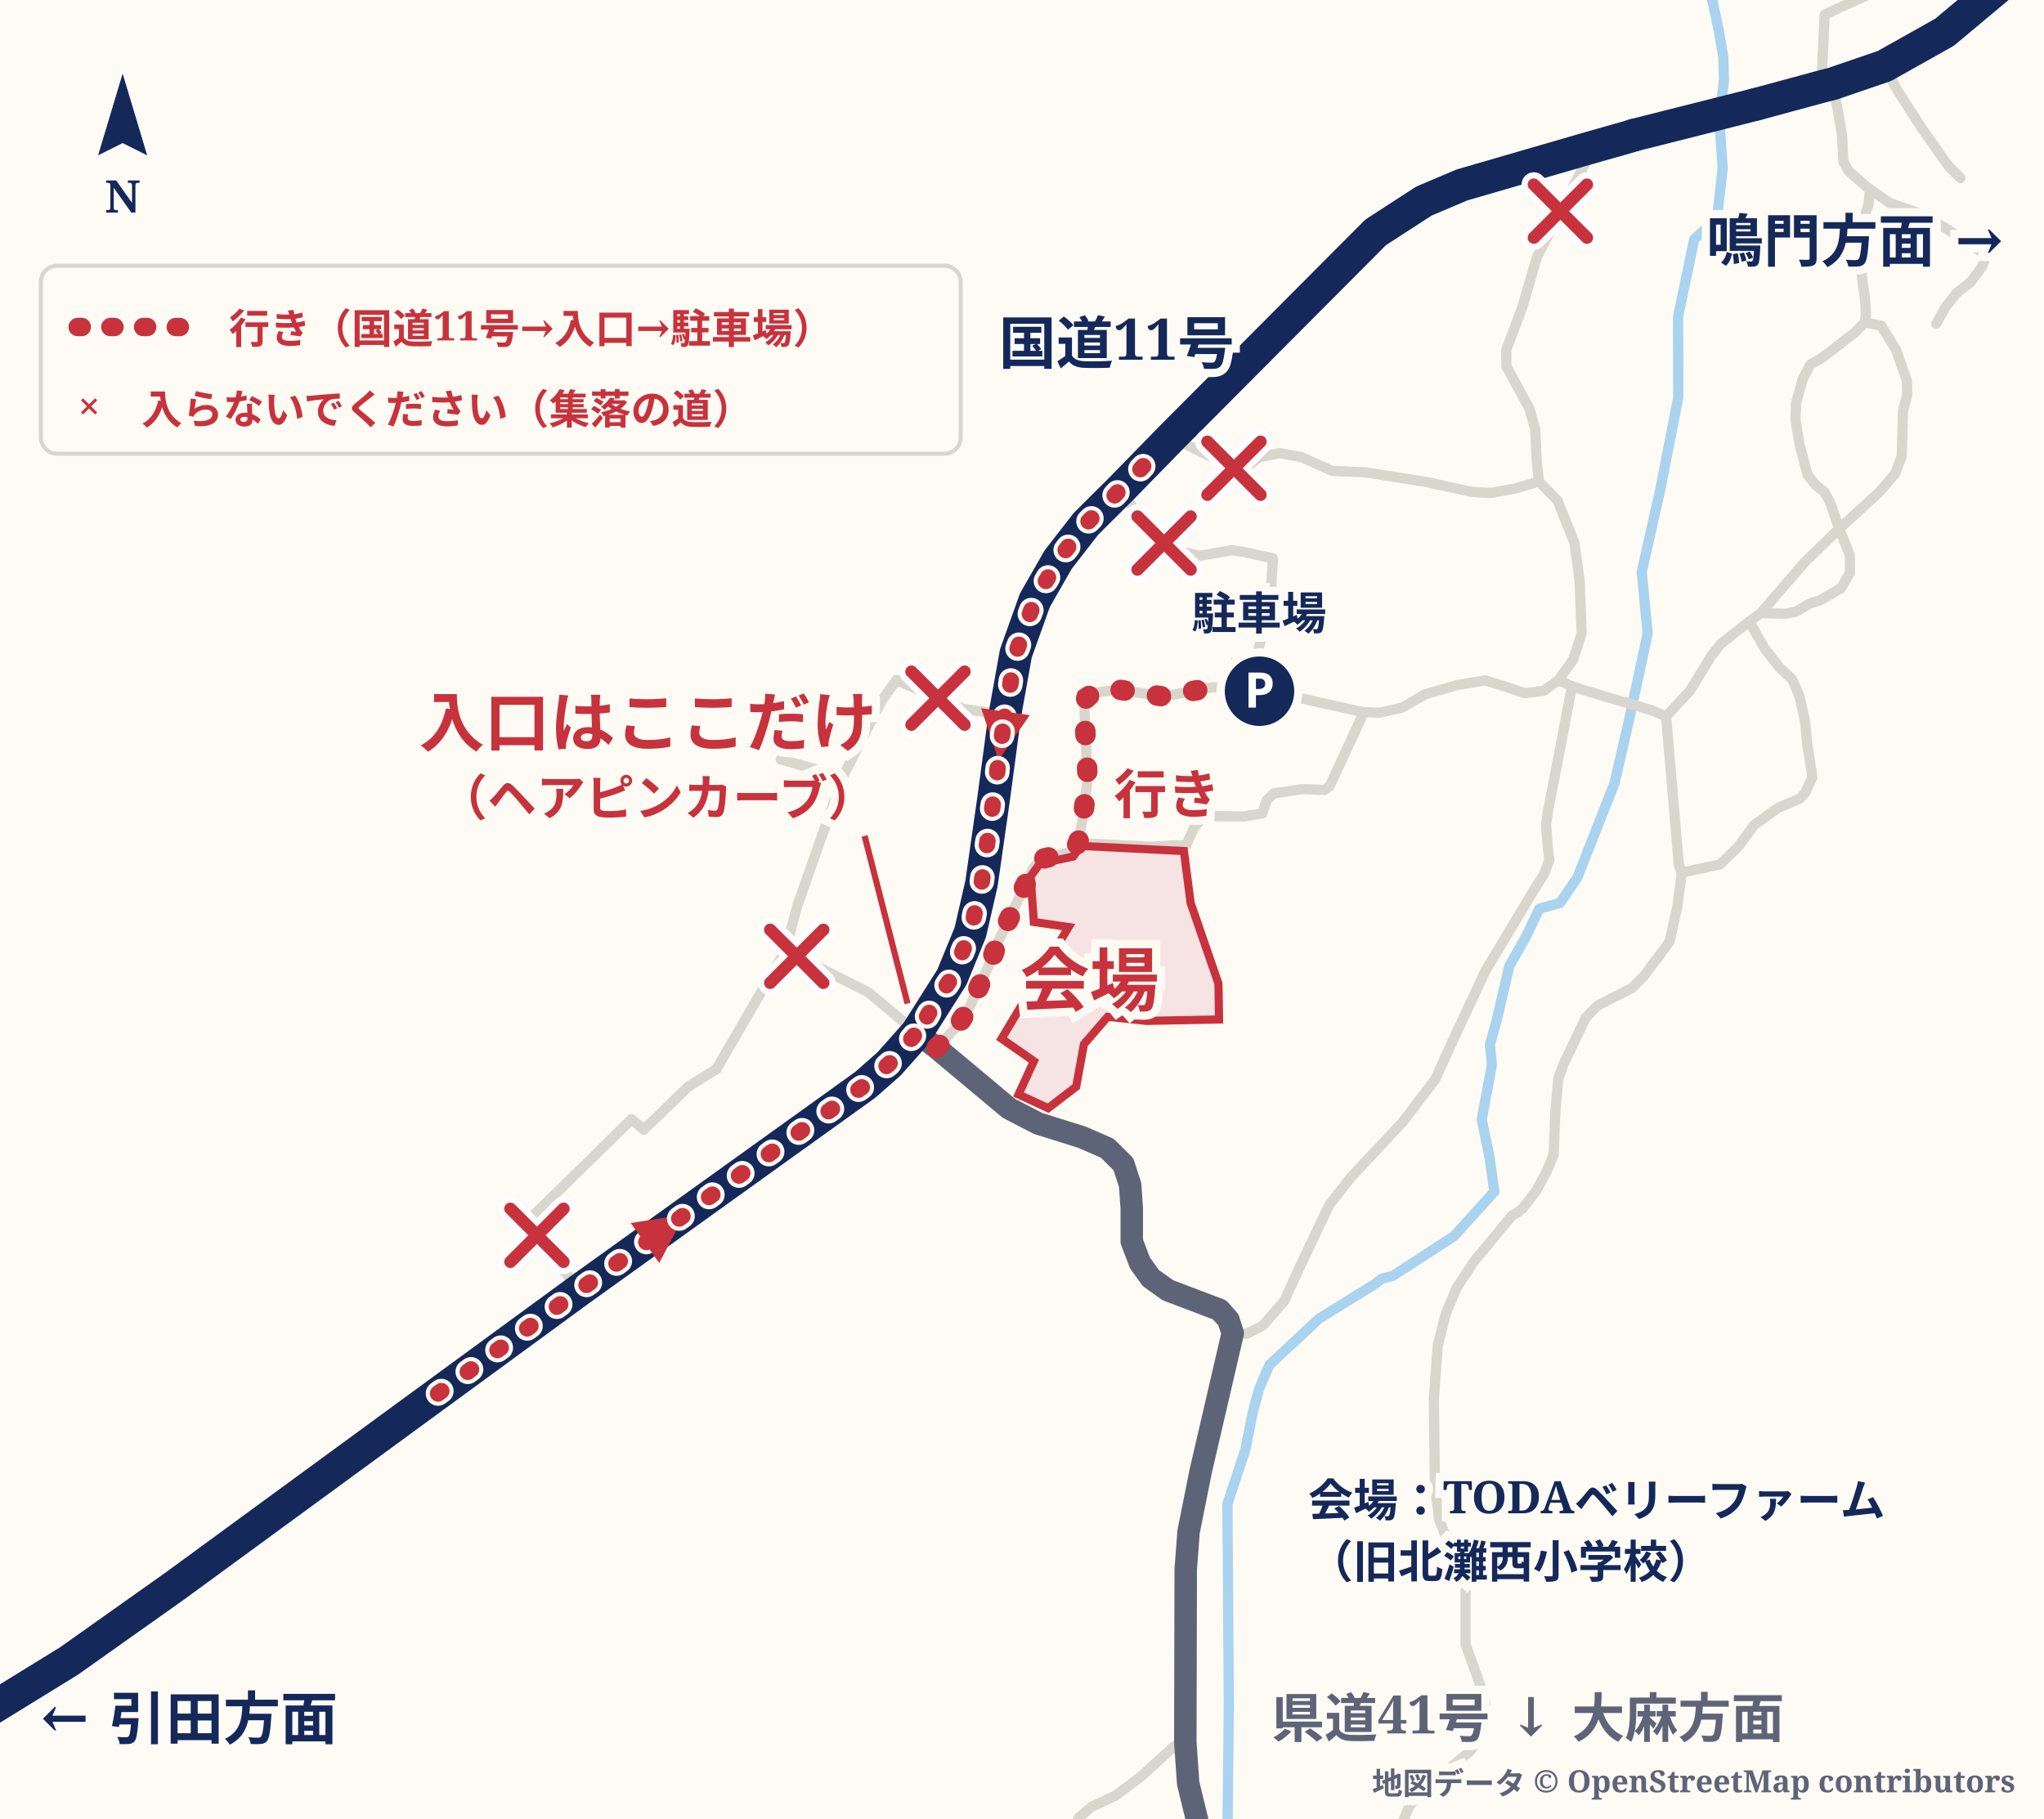
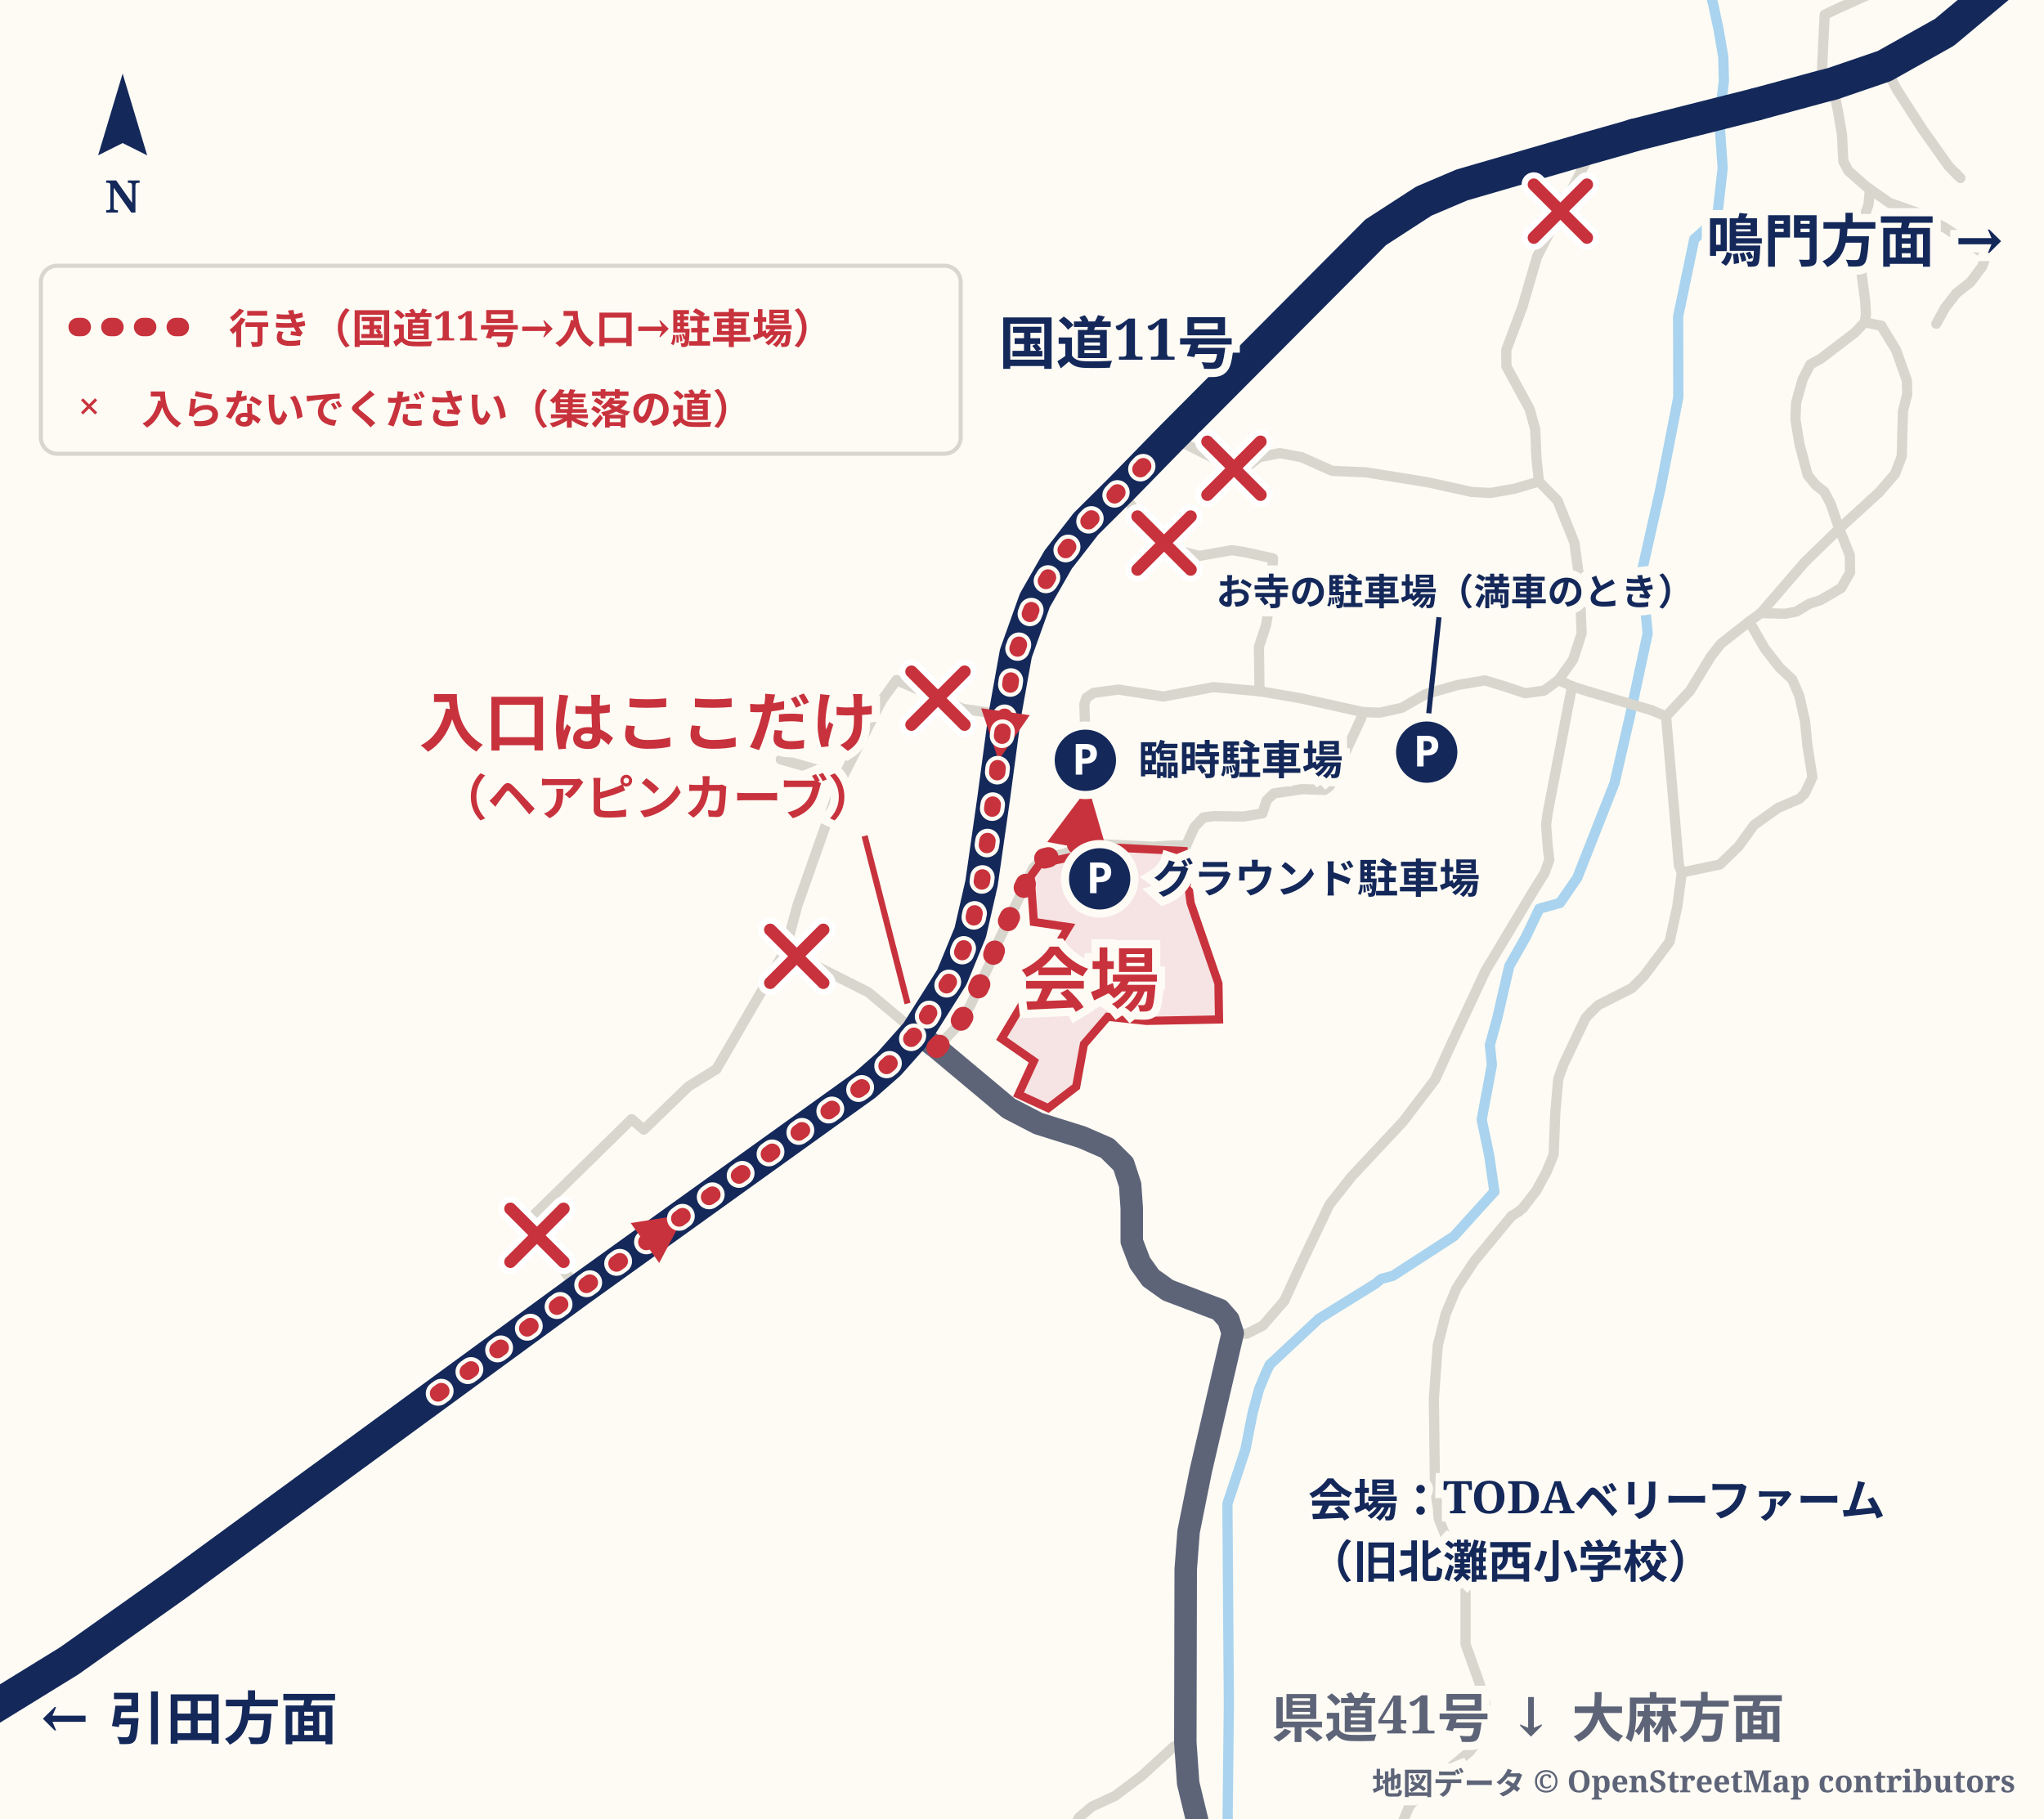
<svg xmlns="http://www.w3.org/2000/svg" viewBox="0 0 1000 890" role="img" aria-labelledby="t d">
  <rect width="1000" height="890" fill="#FDFBF4" />
  <defs>
    <marker id="ahr" viewBox="0 0 10 10" refX="5" refY="5" markerWidth="3" markerHeight="3" orient="auto">
      <path d="M0,0 L10,5 L0,10Z" fill="#C8323C" />
    </marker>
    <marker id="ah" viewBox="0 0 10 10" refX="6" refY="5" markerWidth="3.2" markerHeight="3.2" orient="auto">
      <path d="M0,0 L10,5 L0,10Z" fill="#6B48B3" />
    </marker>
  </defs>
  <g fill="none" stroke-linecap="round" stroke-linejoin="round">
    <path d="M26.6,2291.3 L22.6,2264.9 L26.1,2249.5 L32.2,2231.3 L39.6,2218.4 L55.9,2199.3 L68.2,2183.9 L75.9,2172.2 L85.4,2148.0 L91.7,2142.8 L90.9,2137.3 L77.6,2111.0 L76.6,2101.8 L73.9,2096.4 L68.8,2091.7 L55.1,2067.1 L46.7,2052.5 L40.6,2029.5 L41.8,2012.6 L46.5,1997.5 L55.9,1983.7 L65.8,1975.5 L79.0,1966.6 L91.8,1964.9 L100.9,1967.5 L131.5,1966.4 L139.1,1964.6 L149.6,1963.9 L164.4,1957.9 L171.3,1951.3 L186.9,1943.4 L203.3,1932.5 L213.4,1921.6 L217.4,1910.3 L215.6,1907.6 L216.8,1902.6 L215.8,1891.6 L219.6,1880.3 L226.2,1859.9 L228.6,1849.9 L231.7,1839.9 L236.8,1831.3 L251.4,1809.7 L280.6,1786.3 L288.9,1776.8 L304.3,1773.0 L310.9,1769.2 L316.5,1765.5 L314.5,1755.8 L336.2,1731.2 L348.5,1721.5 L351.2,1719.7 L353.9,1714.8 L358.2,1711.5 L364.7,1704.6 L364.9,1700.6 L363.1,1695.4 L358.9,1692.1 L350.7,1691.4 L348.4,1687.9 L350.3,1679.2 L362.5,1661.6 L373.1,1639.7 L387.1,1622.2 L395.4,1613.9 L401.7,1609.5 L410.4,1605.1 L421.6,1601.2 L436.1,1598.3 L441.4,1595.9 L454.5,1592.0 L466.7,1583.9 L473.4,1577.9 L481.1,1566.7 L482.6,1562.3 L488.4,1550.1 L494.2,1530.6 L495.6,1522.9 L495.2,1510.1 L490.4,1477.5 L488.9,1457.5 L475.6,1416.9 L467.5,1386.9 L466.2,1359.2 L474.7,1333.1 L485.1,1310.0 L497.2,1283.9 L520.2,1248.0 L541.5,1216.4 L558.0,1197.2 L582.6,1179.4 L596.9,1170.2 L617.2,1151.7 L623.5,1142.9 L625.9,1138.5 L628.9,1129.8 L625.0,1115.0 L632.1,1087.0 L630.7,1063.5 L620.1,1022.6 L615.3,996.4 L607.0,971.3 L607.0,953.8 L609.7,932.1 L600.6,889.7 L601.2,833.9 L600.5,735.8 L609.3,709.2 L612.9,691.0 L616.0,679.6 L619.6,671.0 L621.2,667.7" stroke="#A9D3EE" stroke-width="5" />
    <path d="M621.2,667.7 L645.3,645.2 L672.9,628.1 L675.8,625.7 L681.5,624.2 L711.4,604.8 L731.1,583.0" stroke="#A9D3EE" stroke-width="5" />
    <path d="M731.1,583.0 L728.6,565.5 L724.9,547.8 L729.9,521.0 L728.9,511.3 L732.4,498.6 L738.4,472.7 L746.4,458.6 L753.1,444.6 L763.2,441.8 L771.7,429.4 L789.9,383.1 L797.4,350.5 L806.1,309.9 L803.2,279.9 L812.3,239.4 L821.1,194.3 L821.0,154.8 L828.9,117.0 L840.0,107.1 L842.8,82.2 L841.1,58.0 L843.4,39.7 L843.1,27.9 L840.8,14.5 L838.2,2.2 L829.7,-27.9" stroke="#A9D3EE" stroke-width="5" />
    <path d="M896.5,41.0 L899.3,54.8 L901.2,66.1 L901.8,78.9 L904.3,83.6 L912.7,91.0 L914.9,92.6 L924.3,99.2 L937.3,103.8 L951.5,111.4 L971.8,124.9 L969.7,130.5 L964.0,138.1 L957.1,143.5 L951.6,150.6 L947.3,158.4" stroke="#D9D6CE" stroke-width="5" />
    <path d="M616.2,338.2 L636.1,341.6 L666.7,348.4 L675.0,348.7 L685.8,346.3 L697.5,339.6 L713.0,335.2 L726.5,332.9 L736.0,335.8 L746.2,339.2 L755.4,337.9 L762.5,332.7" stroke="#D9D6CE" stroke-width="5" />
    <path d="M752.9,235.6 L741.0,239.1 L729.2,241.2 L720.0,240.7 L698.2,235.9 L668.3,231.1 L651.8,230.4 L636.8,223.7 L626.1,221.7 L616.1,223.7 L609.3,229.0 L603.7,229.1 L573.2,213.9" stroke="#D9D6CE" stroke-width="5" />
    <path d="M616.2,338.2 L615.9,316.5 L619.4,305.9 L621.5,293.4 L622.8,273.2 L608.7,270.1 L602.6,269.2 L586.7,272.0 L572.7,268.3 L562.7,260.0 L548.0,239.7" stroke="#D9D6CE" stroke-width="5" />
    <path d="M815.1,350.5 L808.0,347.5" stroke="#D9D6CE" stroke-width="5" />
    <path d="M283.9,1230.6 L270.9,1233.2" stroke="#D9D6CE" stroke-width="5" />
    <path d="M777.6,338.5 L769.1,335.8" stroke="#D9D6CE" stroke-width="5" />
    <path d="M899.8,258.7 L883.1,274.9 L861.4,300.0" stroke="#D9D6CE" stroke-width="5" />
    <path d="M491.6,349.8 L471.0,346.8 L438.6,332.8" stroke="#D9D6CE" stroke-width="5" />
    <path d="M808.0,347.5 L777.6,338.5" stroke="#D9D6CE" stroke-width="5" />
    <path d="M616.2,338.2 L593.6,336.2 L569.2,340.8 L547.2,337.4 L535.1,339.0 L531.5,341.4 L530.5,344.5 L530.9,356.4 L531.4,366.5 L532.1,380.7 L529.8,399.9 L527.5,412.5 L523.8,416.5 L520.7,417.6 L510.0,420.2 L505.5,424.7 L501.8,432.5 L487.9,461.7 L485.1,469.6 L474.6,492.2 L468.6,501.8 L458.2,512.7" stroke="#D9D6CE" stroke-width="5" />
    <path d="M270.9,1233.2 L254.9,1244.3 L250.5,1248.5 L221.3,1281.3" stroke="#D9D6CE" stroke-width="5" />
    <path d="M438.6,332.8 L431.5,342.5 L412.3,380.1" stroke="#D9D6CE" stroke-width="5" />
    <path d="M384.2,465.0 L424.8,485.5 L448.5,505.3" stroke="#D9D6CE" stroke-width="5" />
    <path d="M382.0,371.6 L412.3,380.1 L390.1,443.1 L384.2,465.0" stroke="#D9D6CE" stroke-width="5" />
    <path d="M384.2,465.0 L350.5,523.1" stroke="#D9D6CE" stroke-width="5" />
    <path d="M579.9,852.5 L574.2,854.6 L558.6,868.9 L545.5,878.7 L534.1,884.0 L527.8,889.4 L525.4,894.5 L522.8,903.2 L507.3,950.8 L501.3,958.1 L490.8,965.5 L486.4,969.8 L473.5,990.5 L462.9,1000.1 L457.4,1007.7 L445.5,1040.1 L442.9,1049.3 L443.4,1087.8 L442.5,1092.9 L441.5,1096.1 L438.3,1099.7 L425.6,1106.9 L420.6,1111.5 L411.2,1123.7 L403.2,1133.9 L396.0,1138.2 L389.7,1141.1 L369.1,1165.7 L347.3,1180.6 L336.8,1189.1 L330.1,1200.7 L320.2,1209.9 L299.0,1223.5 L283.9,1230.6" stroke="#D9D6CE" stroke-width="5" />
    <path d="M1306.7,-297.8 L1328.7,-272.4 L1349.6,-292.9 L1353.1,-296.2 L1359.8,-296.6 L1362.9,-293.9 L1362.6,-286.5 L1358.2,-274.8 L1358.9,-269.8 L1362.1,-266.1 L1365.4,-266.6 L1373.7,-273.3 L1385.3,-277.8 L1398.4,-275.7 L1404.8,-272.6 L1397.8,-261.0 L1397.6,-256.9 L1400.2,-254.5 L1408.4,-252.6 L1409.4,-249.5 L1405.7,-239.7 L1407.6,-234.3 L1412.9,-226.6 L1409.6,-209.5 L1405.7,-198.3 L1405.2,-192.9 L1410.4,-190.9 L1420.2,-198.8 L1436.2,-210.1 L1447.4,-213.4 L1462.4,-214.4" stroke="#D9D6CE" stroke-width="5" />
    <path d="M739.5,595.0 L721.3,617.0 L712.6,630.2 L707.3,642.9 L703.4,658.4 L701.5,684.2 L702.0,726.1 L703.9,743.1 L706.8,750.4 L715.1,763.5 L717.0,767.9 L717.0,804.5 L723.8,823.5 L726.6,833.1 L726.2,844.4 L724.2,850.3 L718.9,857.1 L696.1,876.0 L689.4,883.9 L686.0,892.1 L684.1,900.9 L684.1,923.3 L689.9,960.8 L690.9,976.3 L690.9,1032.4 L640.4,1034.3 L642.9,1082.5 L645.3,1104.9 L649.6,1127.8 L648.7,1142.4 L646.8,1147.9 L643.4,1153.2 L633.7,1162.9 L611.6,1171.9 L603.2,1178.7 L596.9,1186.3 L593.2,1187.8 L589.4,1187.5" stroke="#D9D6CE" stroke-width="5" />
    <path d="M-353.1,1267.9 L-361.4,1260.2 L-371.3,1254.5 L-383.9,1250.8 L-401.0,1246.4 L-410.8,1247.6 L-418.9,1252.6 L-423.8,1261.7 L-425.4,1270.0 L-424.7,1281.5 L-419.2,1335.8 L-418.4,1351.8 L-421.3,1360.7 L-425.9,1365.7 L-436.9,1371.7 L-468.5,1382.9 L-475.9,1390.2 L-480.0,1396.9 L-480.6,1405.6 L-479.0,1413.2 L-473.4,1420.4 L-466.7,1429.5 L-464.1,1439.3 L-464.0,1449.3 L-466.7,1460.8 L-467.4,1471.5 L-462.5,1486.0 L-455.0,1493.9 L-444.9,1499.9 L-433.3,1502.3 L-419.0,1501.1 L-405.7,1501.0 L-396.2,1503.4 L-384.2,1511.5 L-367.7,1531.4 L-359.0,1550.2 L-357.9,1561.4 L-359.2,1569.6 L-366.4,1581.3 L-375.1,1587.6 L-383.4,1590.3 L-394.4,1590.2 L-405.6,1590.8 L-412.9,1595.3 L-415.3,1600.8 L-415.3,1606.5 L-412.3,1612.4 L-402.2,1617.6 L-404.6,1624.3 L-406.8,1638.0 L-427.6,1705.9 L-432.5,1722.1 L-437.3,1734.2 L-451.4,1756.1 L-455.2,1767.4 L-456.0,1777.4 L-451.9,1795.4 L-451.8,1804.3 L-453.7,1813.9 L-455.7,1824.2 L-455.8,1837.2" stroke="#D9D6CE" stroke-width="5" />
    <path d="M350.5,523.1 L336.8,531.6 L315.0,552.7 L309.0,547.6 L257.7,597.9 L283.3,631.3" stroke="#D9D6CE" stroke-width="5" />
    <path d="M628.3,636.5 L617.8,648.6 L609.9,652.6 L603.1,652.3" stroke="#D9D6CE" stroke-width="5" />
    <path d="M757.3,415.4 L758.0,420.7 L755.6,427.3 L750.8,434.9 L726.8,474.9 L710.4,510.0" stroke="#D9D6CE" stroke-width="5" />
    <path d="M769.1,335.8 L757.2,397.6 L756.4,403.5 L757.3,415.4" stroke="#D9D6CE" stroke-width="5" />
    <path d="M861.4,300.0 L873.5,300.3 L878.9,299.2 L885.2,295.4 L890.7,293.6 L900.8,287.7 L905.1,280.1 L905.0,271.7 L902.4,265.1 L899.8,258.7" stroke="#D9D6CE" stroke-width="5" />
    <path d="M752.9,235.6 L762.0,244.9 L770.2,265.4 L772.8,284.1 L773.8,309.9 L769.6,322.8 L762.5,332.7 L769.1,335.8" stroke="#D9D6CE" stroke-width="5" />
    <path d="M-389.9,982.8 L-387.4,1003.2 L-376.8,1051.5 L-366.7,1074.8 L-354.5,1091.3 L-343.5,1102.0 L-332.0,1106.0 L-321.6,1105.5 L-313.1,1102.6 L-302.4,1095.1 L-292.2,1093.8 L-282.8,1098.0 L-277.7,1106.7 L-279.6,1116.7 L-288.3,1124.2 L-296.7,1125.4 L-305.4,1123.7 L-313.1,1125.5 L-320.0,1133.4 L-320.9,1140.7 L-317.7,1148.1 L-309.6,1152.3 L-300.7,1152.1 L-285.2,1147.2 L-261.0,1135.7 L-242.7,1121.0 L-234.7,1117.2 L-224.5,1117.1 L-215.9,1120.5 L-209.6,1127.5 L-205.5,1138.9 L-197.6,1165.2 L-190.7,1172.4 L-181.5,1175.1 L-172.3,1175.1 L-163.3,1170.9 L-154.8,1167.9 L-144.9,1169.0 L-137.1,1174.7 L-133.3,1185.8 L-136.0,1195.2 L-142.5,1201.9 L-153.4,1205.7 L-165.8,1207.0 L-182.9,1205.3 L-201.1,1201.2 L-219.1,1195.6 L-228.1,1197.7 L-234.9,1204.6 L-236.8,1213.1 L-236.7,1225.5 L-242.8,1236.1 L-249.2,1241.4 L-263.1,1246.8 L-272.5,1252.0 L-280.1,1260.4 L-297.3,1282.1 L-308.6,1296.0 L-315.5,1299.7 L-323.1,1300.4 L-329.3,1298.3 L-335.8,1293.3 L-353.1,1267.9" stroke="#D9D6CE" stroke-width="5" />
    <path d="M920.4,159.4 L927.6,171.2 L932.9,186.1 L933.1,192.9 L931.0,201.1 L930.4,223.3 L927.1,231.9 L919.3,240.9 L899.8,258.7" stroke="#D9D6CE" stroke-width="5" />
    <path d="M778.4,495.2 L775.7,498.1 L765.0,520.6 L762.4,527.7 L760.9,544.3 L760.1,564.9 L756.6,573.4 L751.6,582.6 L745.1,591.0" stroke="#D9D6CE" stroke-width="5" />
    <path d="M815.1,350.5 L821.4,423.5 L822.8,426.9 L820.6,443.5 L816.8,460.8 L804.3,477.5 L798.3,483.5 L781.9,491.8 L778.4,495.2" stroke="#D9D6CE" stroke-width="5" />
    <path d="M710.4,510.0 L702.1,528.2 L686.4,548.8 L661.3,575.6 L650.4,589.4 L637.2,617.1 L628.3,636.5" stroke="#D9D6CE" stroke-width="5" />
    <path d="M861.4,300.0 L855.8,304.1 L842.0,314.9 L837.1,321.1 L826.8,338.0 L815.1,350.5" stroke="#D9D6CE" stroke-width="5" />
    <path d="M777.2,72.5 L775.8,79.4 L752.0,125.6 L744.8,150.2 L736.9,171.3 L737.0,179.3 L748.3,200.0 L751.1,210.1 L751.7,224.4 L752.9,235.6" stroke="#D9D6CE" stroke-width="5" />
    <path d="M1053.4,-86.2 L1042.3,-80.4 L1023.6,-65.3 L1006.2,-51.8 L988.6,-38.9 L952.4,-15.1 L940.5,-8.4 L923.5,-4.5 L914.3,-2.7 L899.6,3.9 L892.7,7.2 L891.3,36.0 L892.1,42.1" stroke="#D9D6CE" stroke-width="5" />
    <path d="M914.9,92.6 L914.1,100.2 L912.1,105.9 L909.9,114.0 L909.6,125.4 L912.5,147.0 L912.9,153.8 L912.3,157.7 L907.4,162.8 L890.8,175.5 L885.7,178.3 L881.9,185.6 L878.7,197.2 L878.4,205.3 L880.4,217.5 L884.4,232.5 L888.3,237.3 L892.5,240.6 L895.6,246.4 L899.8,258.7" stroke="#D9D6CE" stroke-width="5" />
    <path d="M921.9,32.3 L928.2,44.1 L940.5,63.2 L953.4,81.4 L959.1,87.1" stroke="#D9D6CE" stroke-width="5" />
    <path d="M586.2,1139.6 L579.5,1148.4 L569.9,1176.1 L562.9,1186.3 L552.5,1194.4 L533.3,1206.6 L526.7,1214.3 L514.0,1234.6 L501.5,1253.6 L494.2,1267.6 L472.4,1310.3 L459.1,1342.3 L448.4,1365.7 L446.7,1375.2 L447.1,1385.7 L450.5,1396.8 L454.5,1409.2" stroke="#D9D6CE" stroke-width="5" />
    <path d="M527.5,412.5 L564.0,414.3 L574.1,413.6 L580.3,413.7 L584.3,404.7 L588.7,400.0 L593.8,399.3 L608.2,399.5 L617.6,398.0 L619.7,391.6 L623.2,388.2 L637.1,386.1 L648.0,386.5 L650.5,384.7 L665.8,351.7 L666.7,348.4" stroke="#D9D6CE" stroke-width="5" />
    <path d="M855.8,304.1 L863.3,317.2 L870.7,326.7 L876.8,332.4 L880.3,340.5 L883.1,352.9 L884.2,364.4 L886.7,380.3 L883.0,388.2 L880.4,390.8 L869.9,395.3 L858.1,403.7 L850.6,414.1 L841.4,423.0 L822.8,426.9" stroke="#D9D6CE" stroke-width="5" />
    <path d="M912.3,157.7 L920.4,159.4" stroke="#D9D6CE" stroke-width="5" />
    <path d="M743.1,592.7 L739.5,595.0" stroke="#D9D6CE" stroke-width="5" />
    <path d="M745.1,591.0 L743.1,592.7" stroke="#D9D6CE" stroke-width="5" />
    <path d="M590.1,1183.4 L590.6,1173.3 L588.8,1162.1" stroke="#5E6478" stroke-width="11" />
    <path d="M382.9,1597.7 L438.0,1560.9 L449.0,1551.0 L457.1,1540.2 L463.1,1529.0 L465.9,1515.8 L469.3,1485.1 L470.3,1464.5 L469.7,1451.2 L466.7,1439.6 L454.5,1409.2 L453.6,1398.4 L455.0,1391.0 L457.5,1385.7 L461.0,1381.0" stroke="#5E6478" stroke-width="11" />
    <path d="M483.2,1361.2 L487.1,1356.5 L490.6,1349.8 L492.5,1342.3 L497.1,1317.4 L498.6,1311.7 L501.7,1305.9 L533.9,1251.7 L542.7,1237.7 L550.0,1227.2 L558.5,1219.0 L577.7,1203.9 L581.7,1200.7 L584.9,1197.0 L587.3,1192.3 L589.4,1187.5 L590.1,1183.4" stroke="#5E6478" stroke-width="11" />
    <path d="M60.3,2180.9 L75.5,2156.5 L80.0,2147.1 L81.0,2143.1 L81.3,2138.1 L80.4,2132.7 L78.7,2127.8 L53.7,2078.1 L42.1,2053.0 L38.5,2039.0 L36.2,2023.8 L35.5,2013.3 L36.4,2003.2 L38.6,1997.6 L41.5,1992.3 L54.2,1978.0 L69.2,1966.0 L91.4,1957.0 L146.5,1946.8 L153.0,1943.2 L159.2,1937.5 L184.5,1910.0 L188.6,1901.9 L193.6,1888.9 L221.3,1828.4 L223.9,1824.8 L309.9,1746.6 L319.9,1733.5 L336.5,1696.8 L363.5,1625.6 L371.7,1609.7 L382.9,1597.7" stroke="#5E6478" stroke-width="11" />
    <path d="M461.0,1381.0 L483.2,1361.2" stroke="#5E6478" stroke-width="11" />
    <path d="M588.8,1162.1 L586.2,1139.6 L587.4,1129.4 L597.5,1085.0 L600.0,1046.8 L598.7,954.6 L595.2,929.9 L581.3,872.5 L579.9,852.5 L580.1,767.9 L581.5,749.4 L587.5,719.5 L603.1,652.3 L601.0,645.8 L596.7,640.9 L571.4,631.3 L563.0,625.3 L557.7,617.9 L553.7,607.4 L553.7,591.2 L552.9,579.7 L549.6,569.6 L541.7,561.8 L529.3,556.4 L507.9,549.7 L493.6,542.3 L458.2,512.7 L448.5,505.3" stroke="#5E6478" stroke-width="11" />
    <path d="M859.3,51.0 L799.5,66.1" stroke="#14285A" stroke-width="16" />
    <path d="M799.5,66.1 L795.9,67.2 L777.2,72.5 L715.2,90.5 L696.6,98.4 L673.0,113.7 L573.2,213.9 L548.0,239.7 L531.3,256.3 L517.7,273.8 L506.3,293.7 L497.0,319.7 L491.6,349.8 L486.1,390.9 L480.2,432.2 L474.7,456.2 L465.7,478.1 L448.5,505.3 L434.9,520.6 L423.3,530.8 L283.3,631.3 L86.1,775.6 L33.9,812.6 L-15.6,843.1 L-107.5,898.1 L-141.4,915.0 L-188.8,934.4 L-236.8,950.5 L-292.2,966.9 L-328.5,975.6 L-368.7,981.9 L-389.9,982.8 L-438.6,983.4 L-488.2,981.7 L-533.8,979.2 L-564.1,979.8 L-589.3,983.2 L-617.7,990.3 L-645.1,1001.2 L-692.9,1027.6 L-728.7,1046.9 L-760.4,1059.4 L-789.4,1066.3 L-814.2,1068.7 L-868.4,1068.3 L-940.4,1067.5 L-968.8,1070.6 L-993.9,1074.6 L-1029.5,1081.0" stroke="#14285A" stroke-width="16" />
    <path d="M4807.9,-400.3 L4802.4,-405.8 L4785.6,-427.2 L4769.6,-450.6 L4734.4,-503.7 L4722.2,-520.7 L4703.8,-539.5 L4687.4,-549.6 L4669.1,-558.8 L4648.6,-564.1 L4628.2,-565.9 L4606.9,-565.1 L4476.6,-548.9 L4450.6,-546.7 L4430.4,-547.1 L4407.5,-547.7 L4384.7,-549.9 L4151.3,-575.1 L4130.6,-579.0 L4110.3,-585.3 L4071.0,-605.5 L4051.9,-612.1 L4036.0,-614.4 L4012.0,-613.7 L3978.5,-610.2 L3954.7,-604.3 L3935.0,-596.3 L3872.6,-564.2 L3846.6,-552.7 L3810.0,-540.5 L3660.7,-499.0 L3604.9,-485.7 L3565.3,-481.4 L3522.5,-477.9 L3490.1,-475.7 L3468.9,-476.5 L3448.7,-478.5 L3429.2,-483.4 L3363.0,-501.9 L3341.7,-506.9 L3320.6,-509.1 L3293.3,-509.4 L3234.8,-509.0 L3208.0,-510.3 L3188.1,-512.0 L3170.9,-514.7 L3151.2,-517.9 L3074.5,-538.0 L3057.1,-540.6 L3041.8,-542.4 L2996.3,-544.5 L2991.3,-544.7 L2947.7,-544.6 L2908.5,-543.3 L2887.8,-544.7 L2873.2,-545.7 L2867.5,-546.6 L2800.4,-557.4 L2763.2,-561.5 L2733.6,-561.9 L2709.3,-559.9 L2684.4,-556.5 L2632.8,-546.2 L2598.3,-540.8 L2581.6,-539.5 L2563.2,-539.3 L2539.1,-539.6 L2504.0,-541.2 L2456.8,-542.0 L2402.3,-537.5 L2334.0,-532.8 L2238.1,-531.1 L2205.4,-528.2 L2157.8,-518.6 L2090.3,-496.9 L2018.6,-475.8 L1944.2,-458.6 L1879.8,-447.2 L1797.6,-438.7 L1672.5,-429.0 L1620.4,-423.7 L1562.8,-415.6 L1506.1,-403.1 L1461.4,-390.0 L1417.1,-370.3 L1367.6,-342.1 L1306.7,-297.8 L1236.5,-240.7 L1197.9,-208.2 L1077.9,-107.0 L1053.4,-86.2 L1031.4,-62.0 L978.7,-7.1 L951.3,15.8 L921.9,32.3 L896.5,41.0 L892.1,42.1 L859.3,51.0" stroke="#14285A" stroke-width="16" />
  </g>
  <path d="M512.8,542.2 L526.5,531.7 L530.3,510.9 L541.9,497.5 L560.9,499.5 L596.4,498.8 L596.1,481.2 L582.5,441.8 L579.2,416.4 L528.8,413.9 L525.0,419.1 L508.7,422.6 L504.2,428.8 L505.8,451.1 L522.8,453.6 L490.0,508.2 L505.8,519.2 L498.3,535.5 L512.8,542.2Z" fill="#F6E3E3" stroke="#C8323C" stroke-width="4" />
  <path d="M214.3,681.8 L224.2,674.6 L234.0,667.4 L243.9,660.2 L253.8,653.0 L263.6,645.8 L273.5,638.6 L283.3,631.3 L290.3,626.3 L297.3,621.3 L304.3,616.3 L311.3,611.2 L318.3,606.2 L325.3,601.2" fill="none" stroke="#FDFBF4" stroke-width="12" stroke-linecap="round" stroke-dasharray="2 16" />
  <path d="M214.3,681.8 L224.2,674.6 L234.0,667.4 L243.9,660.2 L253.8,653.0 L263.6,645.8 L273.5,638.6 L283.3,631.3 L290.3,626.3 L297.3,621.3 L304.3,616.3 L311.3,611.2 L318.3,606.2 L325.3,601.2" fill="none" stroke="#C8323C" stroke-width="8" stroke-linecap="round" stroke-dasharray="2 16" marker-end="url(#ahr)" />
  <path d="M332.3,596.2 L339.3,591.1 L346.3,586.1 L353.3,581.1 L360.3,576.1 L367.3,571.0 L374.3,566.0 L381.3,561.0 L388.3,555.9 L395.3,550.9 L402.3,545.9 L409.3,540.9 L416.3,535.8 L423.3,530.8 L424.5,529.8 L425.6,528.8 L426.8,527.7 L428.0,526.7 L429.1,525.7 L430.3,524.7 L431.4,523.6 L432.6,522.6 L433.7,521.6 L434.9,520.6 L435.6,519.8 L436.3,519.0 L436.9,518.3 L437.6,517.5 L438.3,516.7 L439.0,516.0 L439.7,515.2 L440.3,514.4 L441.0,513.7 L441.7,512.9 L442.4,512.1 L443.1,511.4 L443.7,510.6 L444.4,509.8 L445.1,509.1 L445.8,508.3 L446.5,507.6 L447.1,506.8 L447.8,506.0 L448.5,505.3" fill="none" stroke="#FDFBF4" stroke-width="12" stroke-linecap="round" stroke-dasharray="2 16" />
  <path d="M332.3,596.2 L339.3,591.1 L346.3,586.1 L353.3,581.1 L360.3,576.1 L367.3,571.0 L374.3,566.0 L381.3,561.0 L388.3,555.9 L395.3,550.9 L402.3,545.9 L409.3,540.9 L416.3,535.8 L423.3,530.8 L424.5,529.8 L425.6,528.8 L426.8,527.7 L428.0,526.7 L429.1,525.7 L430.3,524.7 L431.4,523.6 L432.6,522.6 L433.7,521.6 L434.9,520.6 L435.6,519.8 L436.3,519.0 L436.9,518.3 L437.6,517.5 L438.3,516.7 L439.0,516.0 L439.7,515.2 L440.3,514.4 L441.0,513.7 L441.7,512.9 L442.4,512.1 L443.1,511.4 L443.7,510.6 L444.4,509.8 L445.1,509.1 L445.8,508.3 L446.5,507.6 L447.1,506.8 L447.8,506.0 L448.5,505.3" fill="none" stroke="#C8323C" stroke-width="8" stroke-linecap="round" stroke-dasharray="2 16" />
  <path d="M559.3,228.1 L558.1,229.4 L556.8,230.6 L555.5,231.9 L554.3,233.2 L553.0,234.5 L551.7,235.8 L550.5,237.1 L549.2,238.4 L548.0,239.7 L547.1,240.5 L546.3,241.3 L545.5,242.2 L544.6,243.0 L543.8,243.8 L542.9,244.7 L542.1,245.5 L541.3,246.3 L540.4,247.2 L539.6,248.0 L538.8,248.8 L537.9,249.7 L537.1,250.5 L536.3,251.3 L535.4,252.2 L534.6,253.0 L533.8,253.8 L532.9,254.7 L532.1,255.5 L531.3,256.3 L530.6,257.2 L529.9,258.1 L529.2,258.9 L528.6,259.8 L527.9,260.7 L527.2,261.6 L526.5,262.5 L525.8,263.3 L525.2,264.2 L524.5,265.1 L523.8,266.0 L523.1,266.8 L522.5,267.7 L521.8,268.6 L521.1,269.5 L520.4,270.3 L519.8,271.2 L519.1,272.1 L518.4,273.0 L517.7,273.8 L517.2,274.8 L516.6,275.8 L516.0,276.8 L515.4,277.8 L514.9,278.8 L514.3,279.8 L513.7,280.8 L513.1,281.8 L512.6,282.8 L512.0,283.8 L511.4,284.7 L510.9,285.7 L510.3,286.7 L509.7,287.7 L509.1,288.7 L508.6,289.7 L508.0,290.7 L507.4,291.7 L506.9,292.7 L506.3,293.7 L505.8,295.0 L505.3,296.3 L504.9,297.6 L504.4,298.9 L503.9,300.2 L503.5,301.5 L503.0,302.8 L502.5,304.1 L502.1,305.4 L501.6,306.7 L501.2,308.0 L500.7,309.3 L500.2,310.6 L499.8,311.9 L499.3,313.2 L498.8,314.5 L498.4,315.8 L497.9,317.1 L497.4,318.4 L497.0,319.7 L496.7,321.2 L496.4,322.7 L496.2,324.2 L495.9,325.7 L495.6,327.2 L495.3,328.7 L495.1,330.2 L494.8,331.7 L494.5,333.3 L494.3,334.8 L494.0,336.3 L493.7,337.8 L493.5,339.3 L493.2,340.8 L492.9,342.3 L492.7,343.8 L492.4,345.3 L492.1,346.8 L491.9,348.3 L491.6,349.8 L491.3,351.8 L491.1,353.9 L490.8,356.0 L490.5,358.0 L490.2,360.1" fill="none" stroke="#FDFBF4" stroke-width="12" stroke-linecap="round" stroke-dasharray="2 16" />
  <path d="M559.3,228.1 L558.1,229.4 L556.8,230.6 L555.5,231.9 L554.3,233.2 L553.0,234.5 L551.7,235.8 L550.5,237.1 L549.2,238.4 L548.0,239.7 L547.1,240.5 L546.3,241.3 L545.5,242.2 L544.6,243.0 L543.8,243.8 L542.9,244.7 L542.1,245.5 L541.3,246.3 L540.4,247.2 L539.6,248.0 L538.8,248.8 L537.9,249.7 L537.1,250.5 L536.3,251.3 L535.4,252.2 L534.6,253.0 L533.8,253.8 L532.9,254.7 L532.1,255.5 L531.3,256.3 L530.6,257.2 L529.9,258.1 L529.2,258.9 L528.6,259.8 L527.9,260.7 L527.2,261.6 L526.5,262.5 L525.8,263.3 L525.2,264.2 L524.5,265.1 L523.8,266.0 L523.1,266.8 L522.5,267.7 L521.8,268.6 L521.1,269.5 L520.4,270.3 L519.8,271.2 L519.1,272.1 L518.4,273.0 L517.7,273.8 L517.2,274.8 L516.6,275.8 L516.0,276.8 L515.4,277.8 L514.9,278.8 L514.3,279.8 L513.7,280.8 L513.1,281.8 L512.6,282.8 L512.0,283.8 L511.4,284.7 L510.9,285.7 L510.3,286.7 L509.7,287.7 L509.1,288.7 L508.6,289.7 L508.0,290.7 L507.4,291.7 L506.9,292.7 L506.3,293.7 L505.8,295.0 L505.3,296.3 L504.9,297.6 L504.4,298.9 L503.9,300.2 L503.5,301.5 L503.0,302.8 L502.5,304.1 L502.1,305.4 L501.6,306.7 L501.2,308.0 L500.7,309.3 L500.2,310.6 L499.8,311.9 L499.3,313.2 L498.8,314.5 L498.4,315.8 L497.9,317.1 L497.4,318.4 L497.0,319.7 L496.7,321.2 L496.4,322.7 L496.2,324.2 L495.9,325.7 L495.6,327.2 L495.3,328.7 L495.1,330.2 L494.8,331.7 L494.5,333.3 L494.3,334.8 L494.0,336.3 L493.7,337.8 L493.5,339.3 L493.2,340.8 L492.9,342.3 L492.7,343.8 L492.4,345.3 L492.1,346.8 L491.9,348.3 L491.6,349.8 L491.3,351.8 L491.1,353.9 L490.8,356.0 L490.5,358.0 L490.2,360.1" fill="none" stroke="#C8323C" stroke-width="8" stroke-linecap="round" stroke-dasharray="2 16" marker-end="url(#ahr)" />
  <path d="M490.5,358.0 L490.2,360.1 L490.0,362.1 L489.7,364.2 L489.4,366.2 L489.1,368.3 L488.9,370.3 L488.6,372.4 L488.3,374.4 L488.0,376.5 L487.8,378.6 L487.5,380.6 L487.2,382.7 L486.9,384.7 L486.7,386.8 L486.4,388.8 L486.1,390.9 L485.8,392.9 L485.5,395.0 L485.2,397.1 L484.9,399.1 L484.6,401.2 L484.3,403.3 L484.0,405.3 L483.7,407.4 L483.4,409.5 L483.1,411.6 L482.8,413.6 L482.5,415.7 L482.2,417.8 L481.9,419.8 L481.7,421.9 L481.4,424.0 L481.1,426.0 L480.8,428.1 L480.5,430.2 L480.2,432.2 L479.9,433.4 L479.6,434.6 L479.4,435.8 L479.1,437.0 L478.8,438.2 L478.5,439.4 L478.3,440.6 L478.0,441.8 L477.7,443.0 L477.4,444.2 L477.2,445.4 L476.9,446.6 L476.6,447.8 L476.4,449.0 L476.1,450.2 L475.8,451.4 L475.5,452.6 L475.3,453.8 L475.0,455.0 L474.7,456.2 L474.3,457.3 L473.8,458.4 L473.4,459.5 L472.9,460.6 L472.5,461.6 L472.0,462.7 L471.6,463.8 L471.1,464.9 L470.7,466.0 L470.2,467.1 L469.8,468.2 L469.3,469.3 L468.9,470.4 L468.4,471.5 L467.9,472.6 L467.5,473.7 L467.0,474.8 L466.6,475.9 L466.1,477.0 L465.7,478.1 L464.8,479.4 L464.0,480.8 L463.1,482.1 L462.2,483.5 L461.4,484.9 L460.5,486.2 L459.7,487.6 L458.8,488.9 L458.0,490.3 L457.1,491.7 L456.2,493.0 L455.4,494.4 L454.5,495.7 L453.7,497.1 L452.8,498.5 L451.9,499.8 L451.1,501.2 L450.2,502.5 L449.4,503.9 L448.5,505.3" fill="none" stroke="#FDFBF4" stroke-width="12" stroke-linecap="round" stroke-dasharray="2 16" />
  <path d="M490.5,358.0 L490.2,360.1 L490.0,362.1 L489.7,364.2 L489.4,366.2 L489.1,368.3 L488.9,370.3 L488.6,372.4 L488.3,374.4 L488.0,376.5 L487.8,378.6 L487.5,380.6 L487.2,382.7 L486.9,384.7 L486.7,386.8 L486.4,388.8 L486.1,390.9 L485.8,392.9 L485.5,395.0 L485.2,397.1 L484.9,399.1 L484.6,401.2 L484.3,403.3 L484.0,405.3 L483.7,407.4 L483.4,409.5 L483.1,411.6 L482.8,413.6 L482.5,415.7 L482.2,417.8 L481.9,419.8 L481.7,421.9 L481.4,424.0 L481.1,426.0 L480.8,428.1 L480.5,430.2 L480.2,432.2 L479.9,433.4 L479.6,434.6 L479.4,435.8 L479.1,437.0 L478.8,438.2 L478.5,439.4 L478.3,440.6 L478.0,441.8 L477.7,443.0 L477.4,444.2 L477.2,445.4 L476.9,446.6 L476.6,447.8 L476.4,449.0 L476.1,450.2 L475.8,451.4 L475.5,452.6 L475.3,453.8 L475.0,455.0 L474.7,456.2 L474.3,457.3 L473.8,458.4 L473.4,459.5 L472.9,460.6 L472.5,461.6 L472.0,462.7 L471.6,463.8 L471.1,464.9 L470.7,466.0 L470.2,467.1 L469.8,468.2 L469.3,469.3 L468.9,470.4 L468.4,471.5 L467.9,472.6 L467.5,473.7 L467.0,474.8 L466.6,475.9 L466.1,477.0 L465.7,478.1 L464.8,479.4 L464.0,480.8 L463.1,482.1 L462.2,483.5 L461.4,484.9 L460.5,486.2 L459.7,487.6 L458.8,488.9 L458.0,490.3 L457.1,491.7 L456.2,493.0 L455.4,494.4 L454.5,495.7 L453.7,497.1 L452.8,498.5 L451.9,499.8 L451.1,501.2 L450.2,502.5 L449.4,503.9 L448.5,505.3" fill="none" stroke="#C8323C" stroke-width="8" stroke-linecap="round" stroke-dasharray="2 16" />
-   <path d="M458.2,512.7 L468.6,501.8 L474.6,492.2 L485.1,469.6 L487.9,461.7 L501.8,432.5 L505.5,424.7 L510.0,420.2 L520.7,417.6 L523.8,416.5 L527.5,412.5 L529.8,399.9 L532.1,380.7 L531.4,366.5 L530.9,356.4 L530.5,344.5 L531.5,341.4 L535.1,339.0 L547.2,337.4 L569.2,340.8 L593.6,336.2 L616.2,338.2" fill="none" stroke="#C8323C" stroke-width="10" stroke-linecap="round" stroke-dasharray="2 16" marker-end="url(#ahr)" />
+   <path d="M458.2,512.7 L468.6,501.8 L474.6,492.2 L485.1,469.6 L487.9,461.7 L501.8,432.5 L505.5,424.7 L510.0,420.2 L520.7,417.6 L523.8,416.5 L527.5,412.5 L529.8,399.9" fill="none" stroke="#C8323C" stroke-width="10" stroke-linecap="round" stroke-dasharray="2 16" marker-end="url(#ahr)" />
  <g stroke="#fff" stroke-width="12" stroke-linecap="round">
    <path d="M590.7,216.1L616.7,242.1M616.7,216.1L590.7,242.1" />
  </g>
  <g stroke="#C8323C" stroke-width="6" stroke-linecap="round">
    <path d="M590.7,216.1L616.7,242.1M616.7,216.1L590.7,242.1" />
  </g>
  <g stroke="#fff" stroke-width="12" stroke-linecap="round">
    <path d="M556.5,252.7L582.5,278.7M582.5,252.7L556.5,278.7" />
  </g>
  <g stroke="#C8323C" stroke-width="6" stroke-linecap="round">
    <path d="M556.5,252.7L582.5,278.7M582.5,252.7L556.5,278.7" />
  </g>
  <g stroke="#fff" stroke-width="12" stroke-linecap="round">
    <path d="M445.9,328.6L471.9,354.6M471.9,328.6L445.9,354.6" />
  </g>
  <g stroke="#C8323C" stroke-width="6" stroke-linecap="round">
    <path d="M445.9,328.6L471.9,354.6M471.9,328.6L445.9,354.6" />
  </g>
  <g stroke="#fff" stroke-width="12" stroke-linecap="round">
    <path d="M376.8,454.9L402.8,480.9M402.8,454.9L376.8,480.9" />
  </g>
  <g stroke="#C8323C" stroke-width="6" stroke-linecap="round">
    <path d="M376.8,454.9L402.8,480.9M402.8,454.9L376.8,480.9" />
  </g>
  <g stroke="#fff" stroke-width="12" stroke-linecap="round">
    <path d="M249.7,591.4L275.7,617.4M275.7,591.4L249.7,617.4" />
  </g>
  <g stroke="#C8323C" stroke-width="6" stroke-linecap="round">
    <path d="M249.7,591.4L275.7,617.4M275.7,591.4L249.7,617.4" />
  </g>
  <g stroke="#fff" stroke-width="12" stroke-linecap="round">
    <path d="M750.4,90.3L776.4,116.3M776.4,90.3L750.4,116.3" />
  </g>
  <g stroke="#C8323C" stroke-width="6" stroke-linecap="round">
    <path d="M750.4,90.3L776.4,116.3M776.4,90.3L750.4,116.3" />
  </g>
-   <circle cx="616.2" cy="338.2" r="19" fill="#14285A" stroke="#FDFBF4" stroke-width="4" />
-   <text x="616.2" y="346.2" font-size="24" text-anchor="middle" fill="#fff" font-family="sans-serif" font-weight="700">P</text>
-   <text x="616" y="308" font-size="22" fill="#14285A" text-anchor="middle" font-family="Shippori Mincho, Hiragino Mincho ProN, Yu Mincho, serif" font-weight="700" stroke="#FDFBF4" stroke-width="8" paint-order="stroke">駐車場</text>
+   <circle cx="538.0" cy="430.0" r="17" fill="#14285A" stroke="#FDFBF4" stroke-width="4" />
+   <text x="538.0" y="437.0" font-size="21" text-anchor="middle" fill="#fff" font-family="sans-serif" font-weight="700">P</text>
+   <circle cx="531.0" cy="372.0" r="17" fill="#14285A" stroke="#FDFBF4" stroke-width="4" />
+   <text x="531.0" y="379.0" font-size="21" text-anchor="middle" fill="#fff" font-family="sans-serif" font-weight="700">P</text>
+   <circle cx="698.0" cy="368.0" r="17" fill="#14285A" stroke="#FDFBF4" stroke-width="4" />
+   <text x="698.0" y="375.0" font-size="21" text-anchor="middle" fill="#fff" font-family="sans-serif" font-weight="700">P</text>
+   <text x="557" y="379" font-size="20" fill="#14285A" text-anchor="start" font-family="Shippori Mincho, Hiragino Mincho ProN, Yu Mincho, serif" font-weight="700" stroke="#FDFBF4" stroke-width="8" paint-order="stroke">臨時駐車場</text>
+   <text x="564" y="437" font-size="20" fill="#14285A" text-anchor="start" font-family="Shippori Mincho, Hiragino Mincho ProN, Yu Mincho, serif" font-weight="700" stroke="#FDFBF4" stroke-width="8" paint-order="stroke">グラウンド駐車場</text>
+   <path d="M704,302 L699,349" stroke="#14285A" stroke-width="2.5" fill="none" />
+   <text x="712" y="296" font-size="18" fill="#14285A" text-anchor="middle" font-family="Shippori Mincho, Hiragino Mincho ProN, Yu Mincho, serif" font-weight="700" stroke="#FDFBF4" stroke-width="8" paint-order="stroke">お寺の駐車場（満車のとき）</text>
  <text x="533" y="492" font-size="34" fill="#C8323C" text-anchor="middle" font-family="Shippori Mincho, Hiragino Mincho ProN, Yu Mincho, serif" font-weight="700" stroke="#FDFBF4" stroke-width="8" paint-order="stroke">会場</text>
  <text x="640" y="742" font-size="22" fill="#14285A" text-anchor="start" font-family="Shippori Mincho, Hiragino Mincho ProN, Yu Mincho, serif" font-weight="700" stroke="#FDFBF4" stroke-width="8" paint-order="stroke">会場：TODAベリーファーム</text>
  <text x="640" y="772" font-size="22" fill="#14285A" text-anchor="start" font-family="Shippori Mincho, Hiragino Mincho ProN, Yu Mincho, serif" font-weight="700" stroke="#FDFBF4" stroke-width="8" paint-order="stroke">（旧北灘西小学校）</text>
  <path d="M444,491 L423,409" stroke="#C8323C" stroke-width="3" fill="none" />
  <text x="429" y="365" font-size="32" fill="#C8323C" text-anchor="end" font-family="Shippori Mincho, Hiragino Mincho ProN, Yu Mincho, serif" font-weight="700" stroke="#FDFBF4" stroke-width="8" paint-order="stroke">入口はここだけ</text>
  <text x="429" y="399" font-size="24" fill="#C8323C" text-anchor="end" font-family="Shippori Mincho, Hiragino Mincho ProN, Yu Mincho, serif" font-weight="700" stroke="#FDFBF4" stroke-width="8" paint-order="stroke">（ヘアピンカーブ）</text>
-   <text x="545" y="398" font-size="26" fill="#C8323C" text-anchor="start" font-family="Shippori Mincho, Hiragino Mincho ProN, Yu Mincho, serif" font-weight="700" stroke="#FDFBF4" stroke-width="8" paint-order="stroke">行き</text>
  <text x="980" y="128" font-size="28" fill="#14285A" text-anchor="end" font-family="Shippori Mincho, Hiragino Mincho ProN, Yu Mincho, serif" font-weight="700" stroke="#FDFBF4" stroke-width="8" paint-order="stroke">鳴門方面 →</text>
  <text x="20" y="850" font-size="28" fill="#14285A" text-anchor="start" font-family="Shippori Mincho, Hiragino Mincho ProN, Yu Mincho, serif" font-weight="700" stroke="#FDFBF4" stroke-width="8" paint-order="stroke">← 引田方面</text>
  <text x="622" y="850" font-size="26" fill="#5E6478" text-anchor="start" font-family="Shippori Mincho, Hiragino Mincho ProN, Yu Mincho, serif" font-weight="700" stroke="#FDFBF4" stroke-width="8" paint-order="stroke">県道41号 ↓ 大麻方面</text>
  <text x="604" y="178" font-size="28" fill="#14285A" text-anchor="end" font-family="Shippori Mincho, Hiragino Mincho ProN, Yu Mincho, serif" font-weight="700" stroke="#FDFBF4" stroke-width="8" paint-order="stroke">国道11号</text>
  <g>
    <rect x="20" y="130" width="450" height="92" rx="8" fill="#FDFBF4" stroke="#D9D6CE" stroke-width="2" />
    <path d="M38,160 L98,160" stroke="#C8323C" stroke-width="9" stroke-linecap="round" stroke-dasharray="2 14" />
  </g>
  <text x="112" y="168" font-size="20" fill="#C8323C" text-anchor="start" font-family="Shippori Mincho, Hiragino Mincho ProN, Yu Mincho, serif" font-weight="700">行き（国道11号→入口→駐車場）</text>
  <text x="38" y="206" font-size="20" fill="#C8323C" text-anchor="start" font-family="Shippori Mincho, Hiragino Mincho ProN, Yu Mincho, serif" font-weight="700">×　入らないでください（集落の道）</text>
  <g transform="translate(60,70)">
    <path d="M0,-34 L12,6 L0,0 L-12,6Z" fill="#14285A" />
    <text y="34" font-size="22" text-anchor="middle" fill="#14285A" font-family="Shippori Mincho, Hiragino Mincho ProN, Yu Mincho, serif" font-weight="700">N</text>
  </g>
  <text x="986" y="878" font-size="15" fill="#5E6478" text-anchor="end" font-family="Shippori Mincho, Hiragino Mincho ProN, Yu Mincho, serif" font-weight="700" stroke="#FDFBF4" stroke-width="8" paint-order="stroke">地図データ © OpenStreetMap contributors</text>
</svg>
